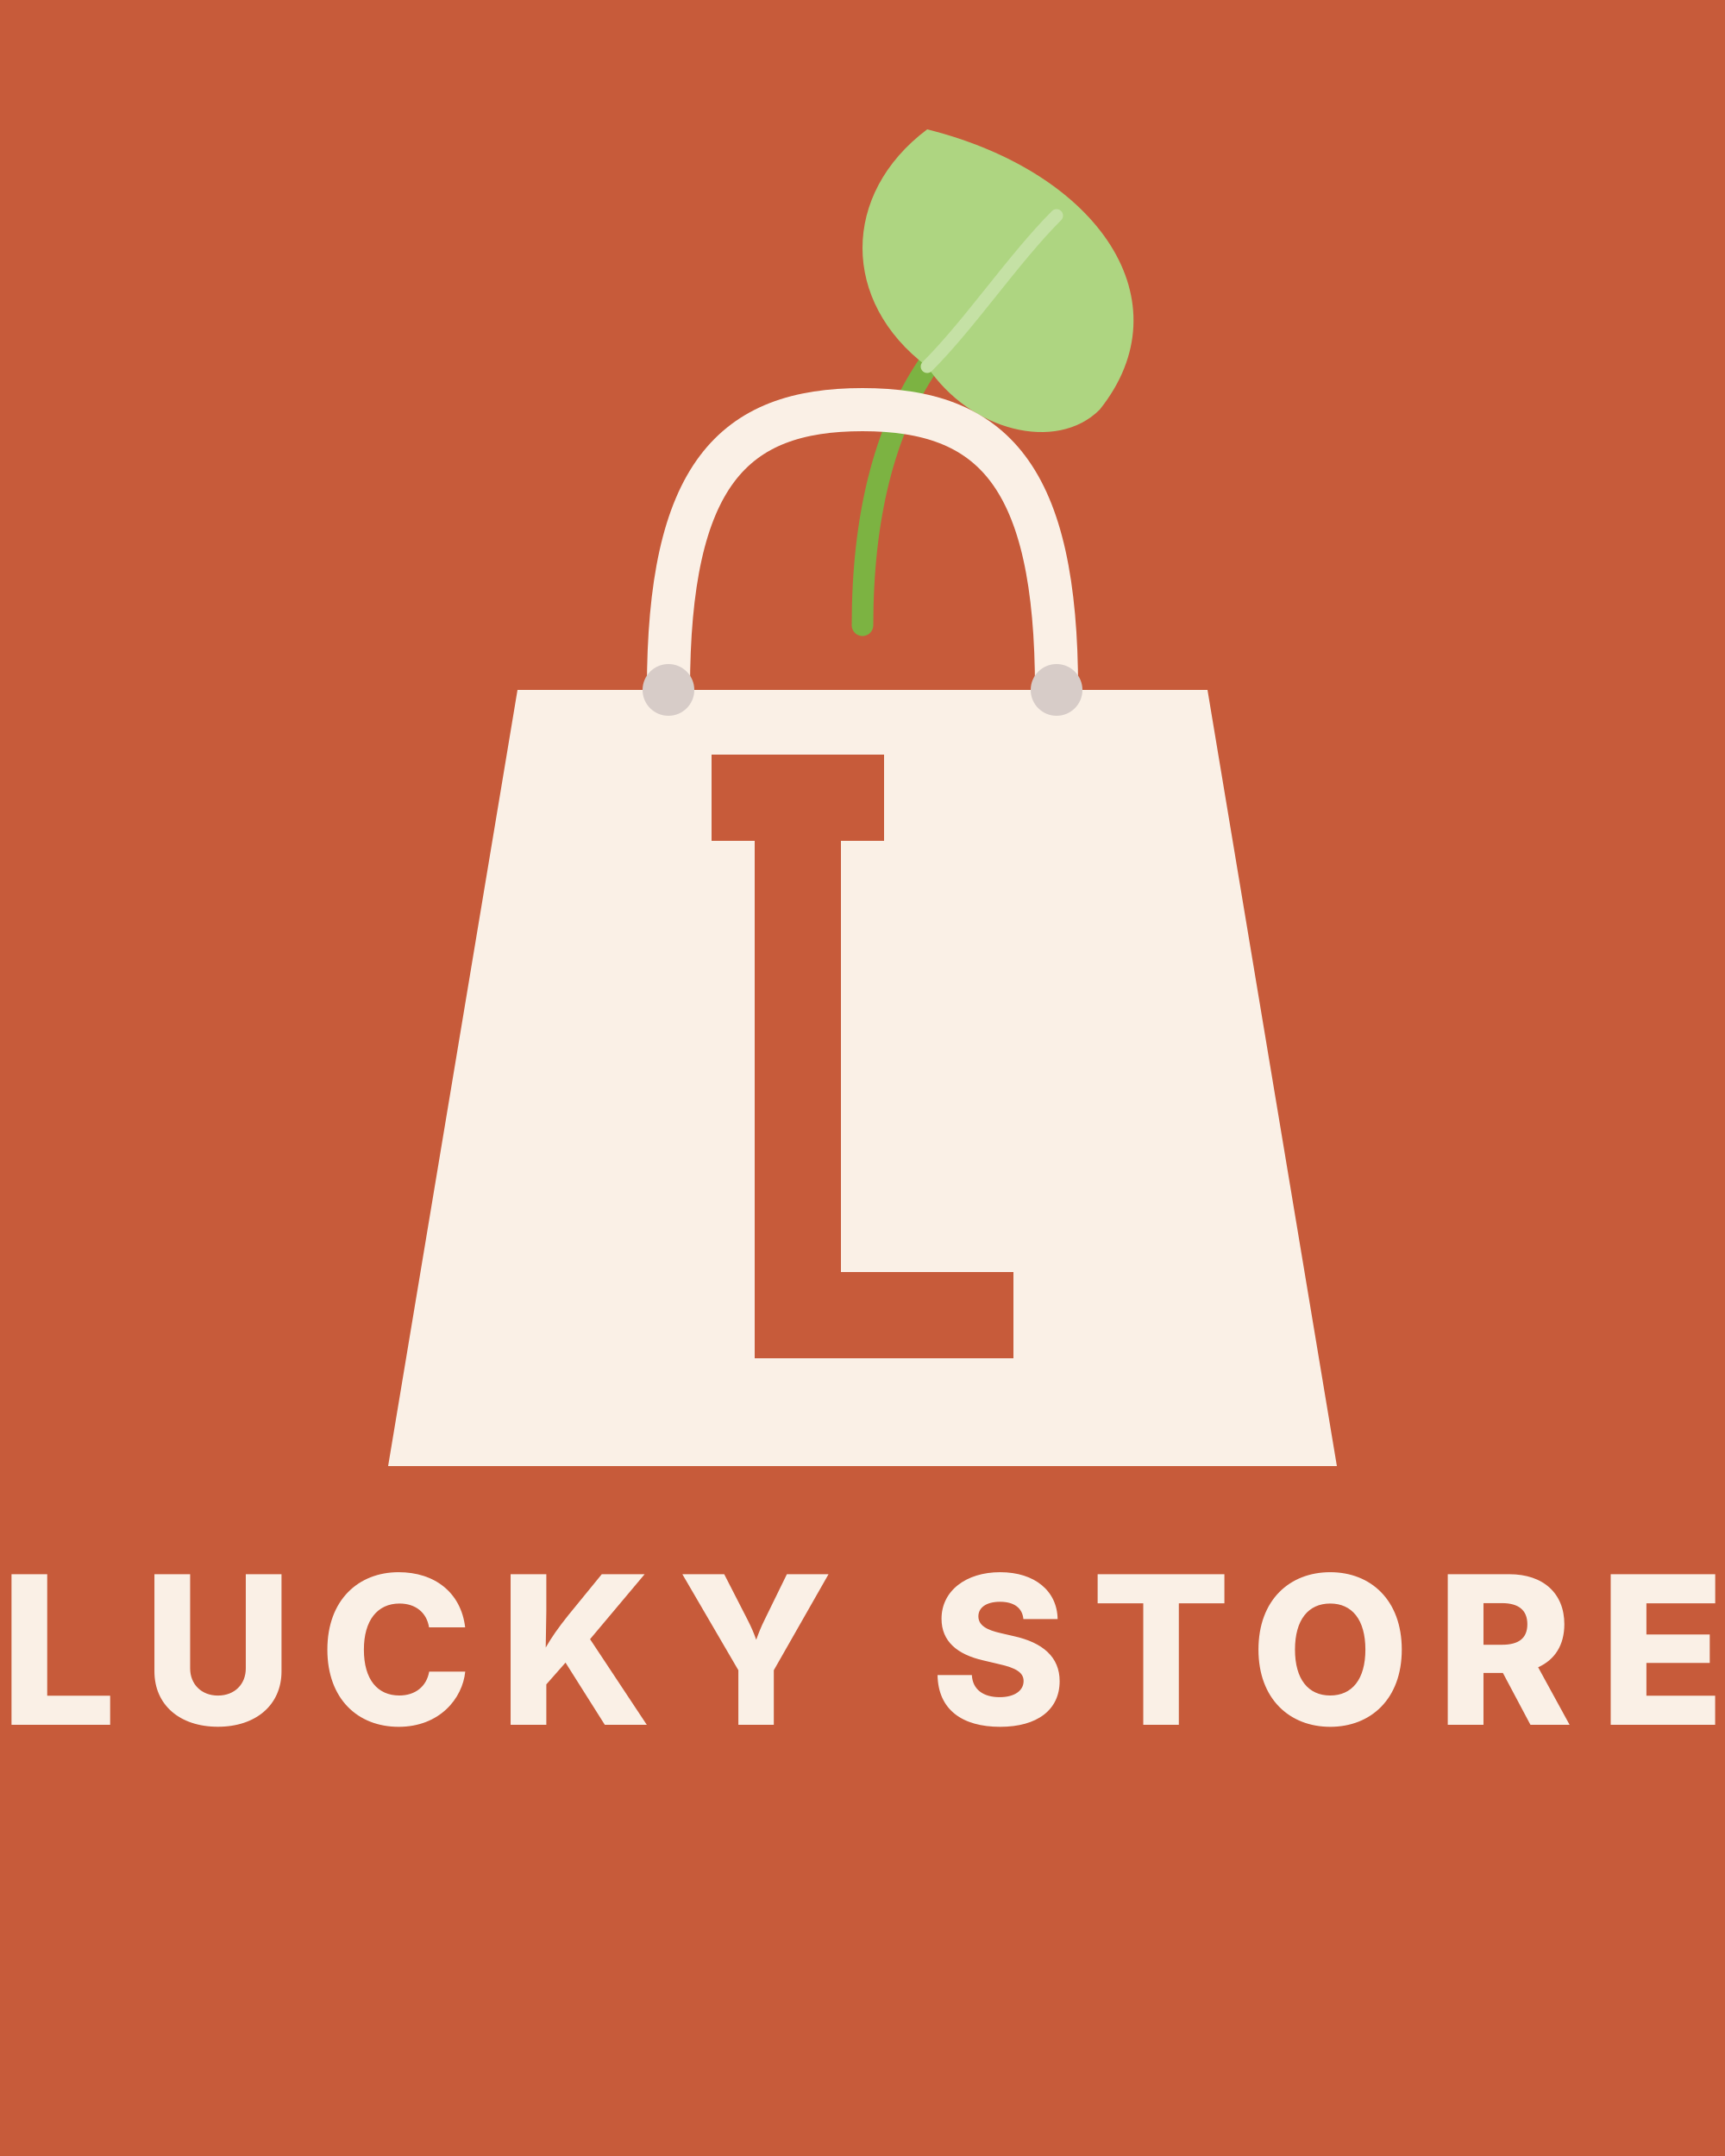
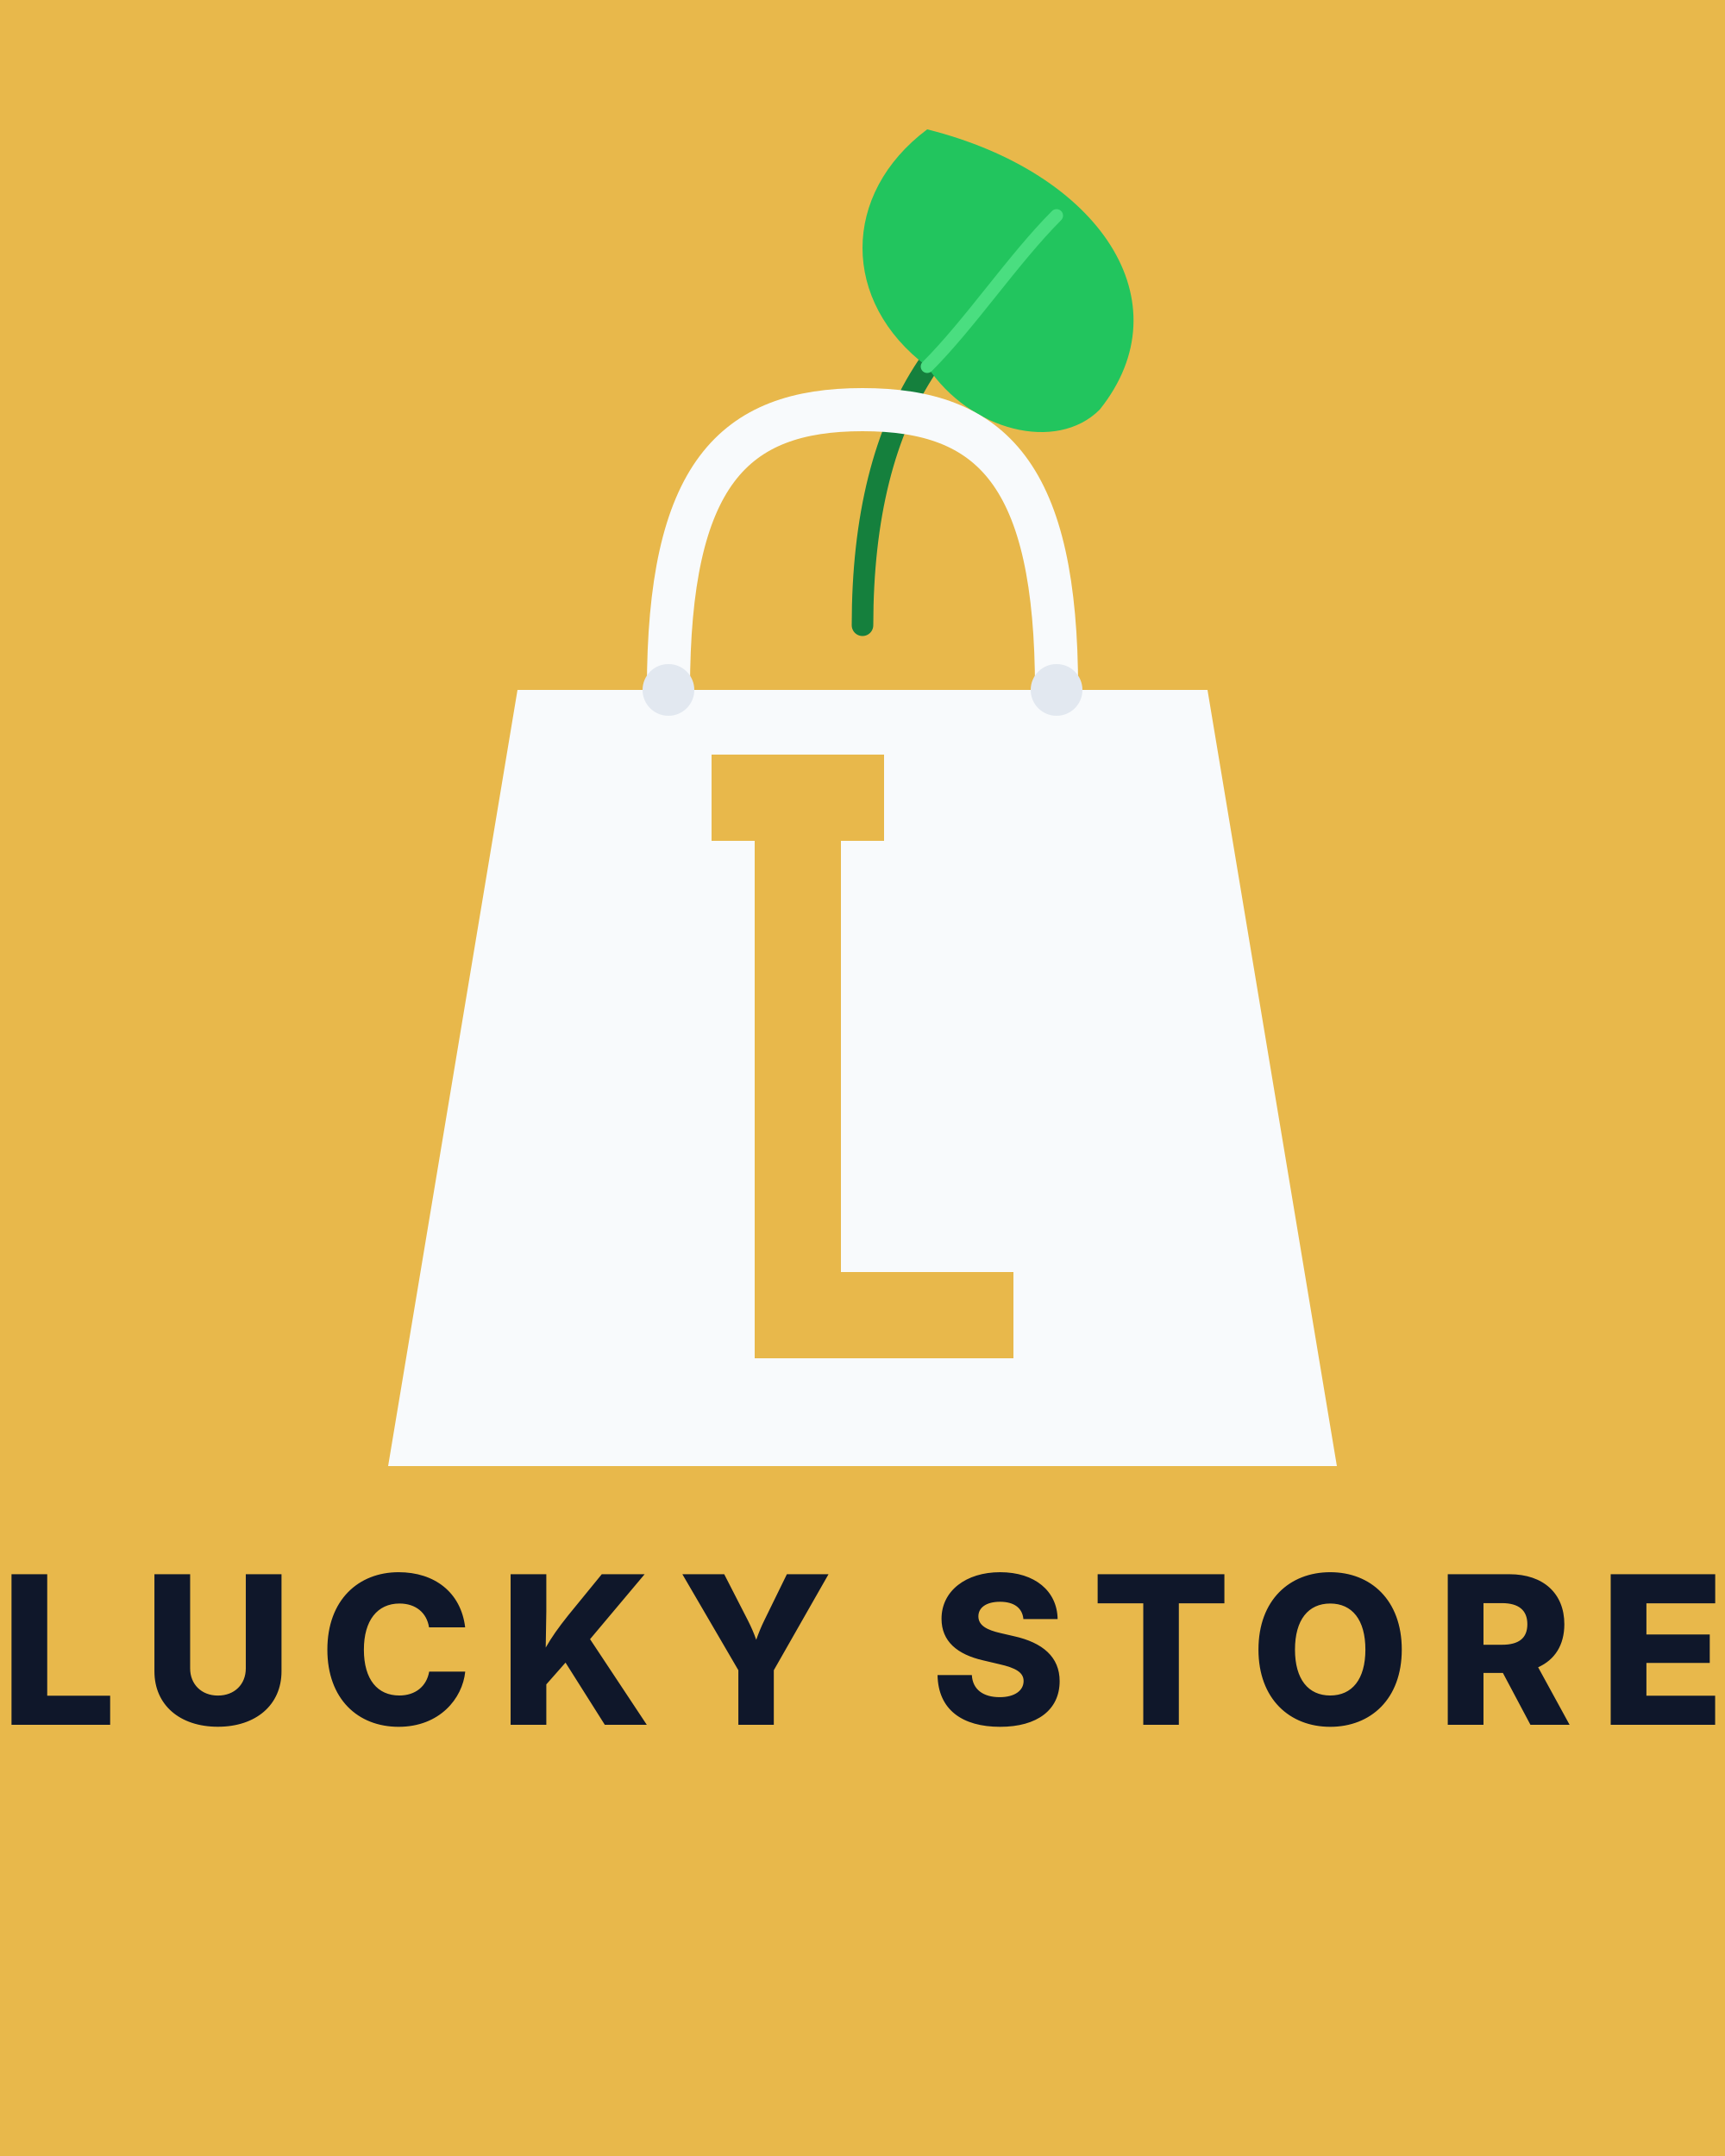
<svg xmlns="http://www.w3.org/2000/svg" viewBox="0 0 400 500" width="400" height="500">
  <defs>
-     <solidColor id="cream" solid-color="#FAF0E6" />
-     <solidColor id="leaf" solid-color="#AED581" />
-     <solidColor id="leaf-light" solid-color="#C5E1A5" />
+     <solidColor id="slate-bg" solid-color="#0F172A" />
+     <solidColor id="leaf" solid-color="#22C55E" />
+     <solidColor id="leaf-light" solid-color="#4ADE80" />
  </defs>
-   <rect x="0" y="0" width="400" height="500" fill="#C75B3A" rx="0" id="bg" />
+   <rect x="0" y="0" width="400" height="500" fill="#E8B84B" rx="0" id="bg" />
  <g id="leaf">
-     <path d="M 200 145              C 200 120, 205 100, 215 85" stroke="#7CB342" stroke-width="5" fill="none" stroke-linecap="round" />
-     <path d="M 215 85              C 195 70, 195 45, 215 30              C 255 40, 275 70, 255 95              C 245 105, 225 100, 215 85              Z" fill="#AED581" />
-     <path d="M 215 85              C 225 75, 235 60, 245 50" stroke="#C5E1A5" stroke-width="3" fill="none" stroke-linecap="round" />
+     <path d="M 200 145              C 200 120, 205 100, 215 85" stroke="#15803D" stroke-width="5" fill="none" stroke-linecap="round" />
+     <path d="M 215 85              C 195 70, 195 45, 215 30              C 255 40, 275 70, 255 95              C 245 105, 225 100, 215 85              Z" fill="#22C55E" />
+     <path d="M 215 85              C 225 75, 235 60, 245 50" stroke="#4ADE80" stroke-width="3" fill="none" stroke-linecap="round" />
  </g>
  <g id="bag">
-     <path d="M 120 160              L 280 160              L 310 340              L 90 340              Z" fill="#FAF0E6" />
-     <path d="M 155 160              C 155 110, 170 95, 200 95              C 230 95, 245 110, 245 160" stroke="#FAF0E6" stroke-width="10" fill="none" stroke-linecap="round" />
-     <circle cx="155" cy="160" r="6" fill="#D7CCC8" />
-     <circle cx="245" cy="160" r="6" fill="#D7CCC8" />
+     <path d="M 120 160              L 280 160              L 310 340              L 90 340              Z" fill="#F8FAFC" />
+     <path d="M 155 160              C 155 110, 170 95, 200 95              C 230 95, 245 110, 245 160" stroke="#F8FAFC" stroke-width="10" fill="none" stroke-linecap="round" />
+     <circle cx="155" cy="160" r="6" fill="#E2E8F0" />
+     <circle cx="245" cy="160" r="6" fill="#E2E8F0" />
  </g>
-   <g id="letter-l" fill="#C75B3A">
+   <g id="letter-l" fill="#E8B84B">
    <path d="M 175 195              L 195 195              L 195 295              L 235 295              L 235 315              L 175 315              Z" />
    <path d="M 165 175              L 205 175              L 205 195              L 165 195              Z" />
  </g>
-   <text x="200" y="400" font-family="Montserrat, Inter, Arial Black, sans-serif" font-size="48" font-weight="800" fill="#FAF0E6" text-anchor="middle" letter-spacing="6">LUCKY STORE</text>
+   <text x="200" y="400" font-family="Inter, Arial Black, sans-serif" font-size="48" font-weight="800" fill="#0F172A" text-anchor="middle" letter-spacing="6">LUCKY STORE</text>
</svg>
